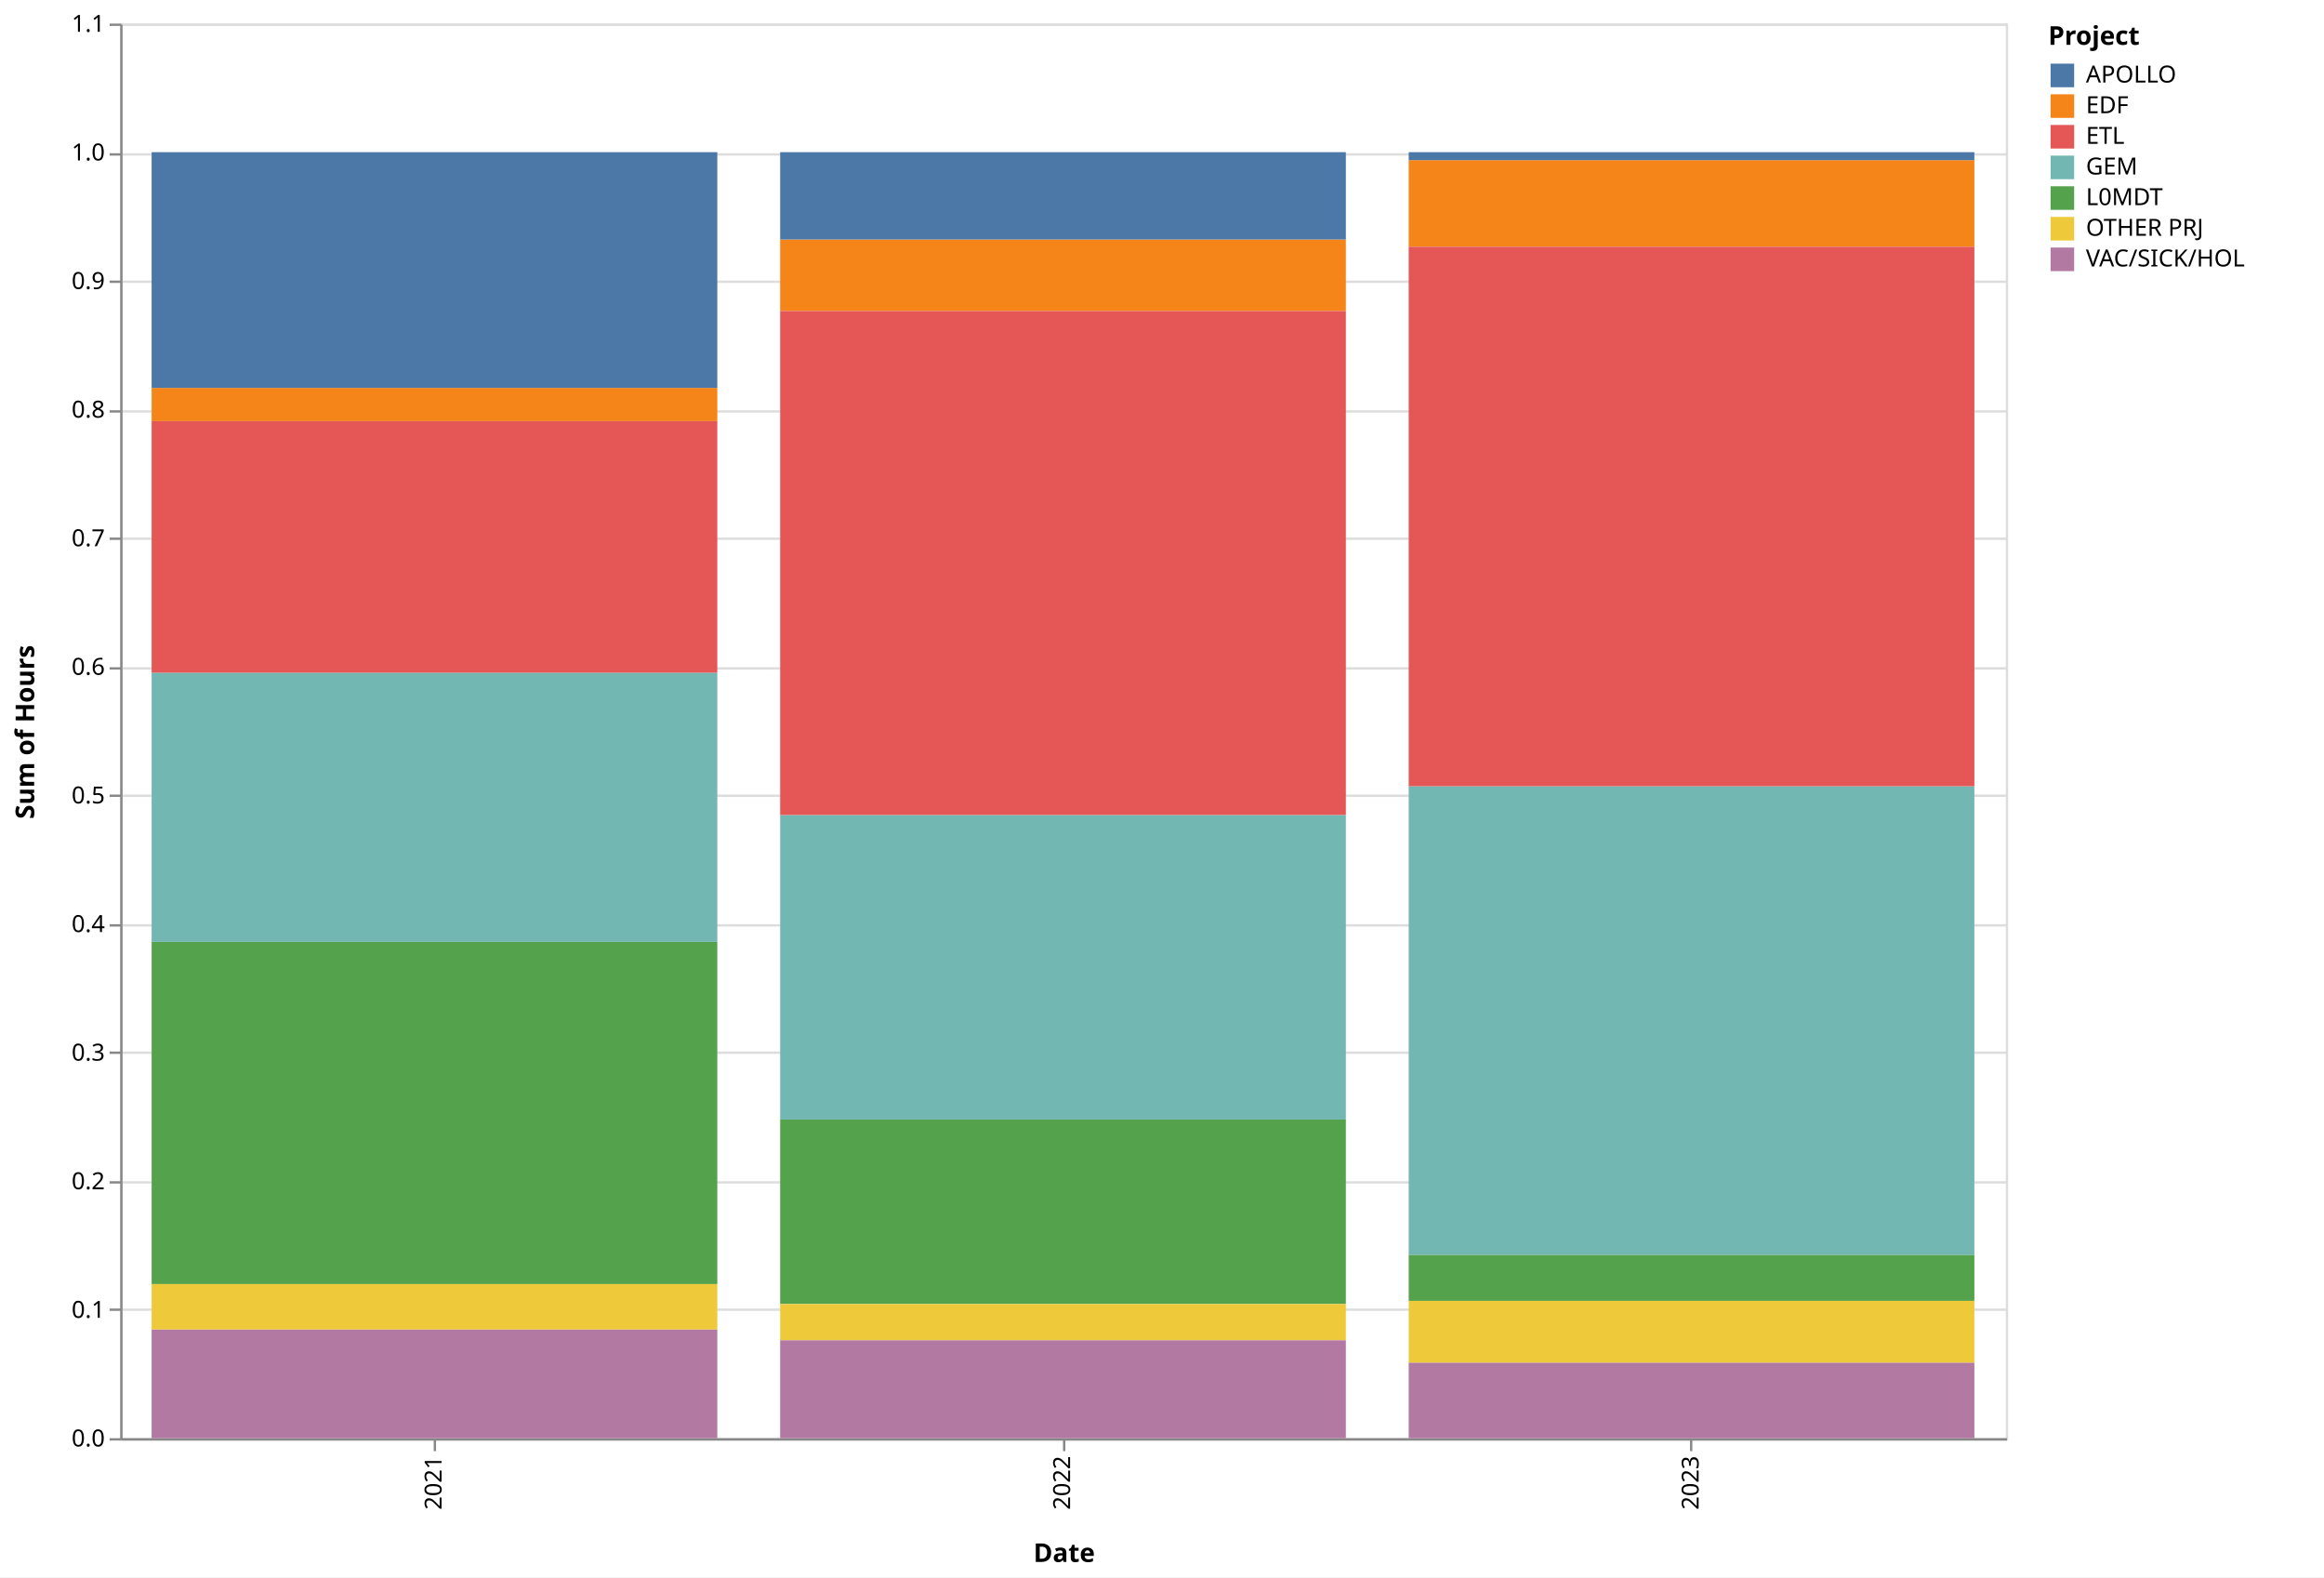
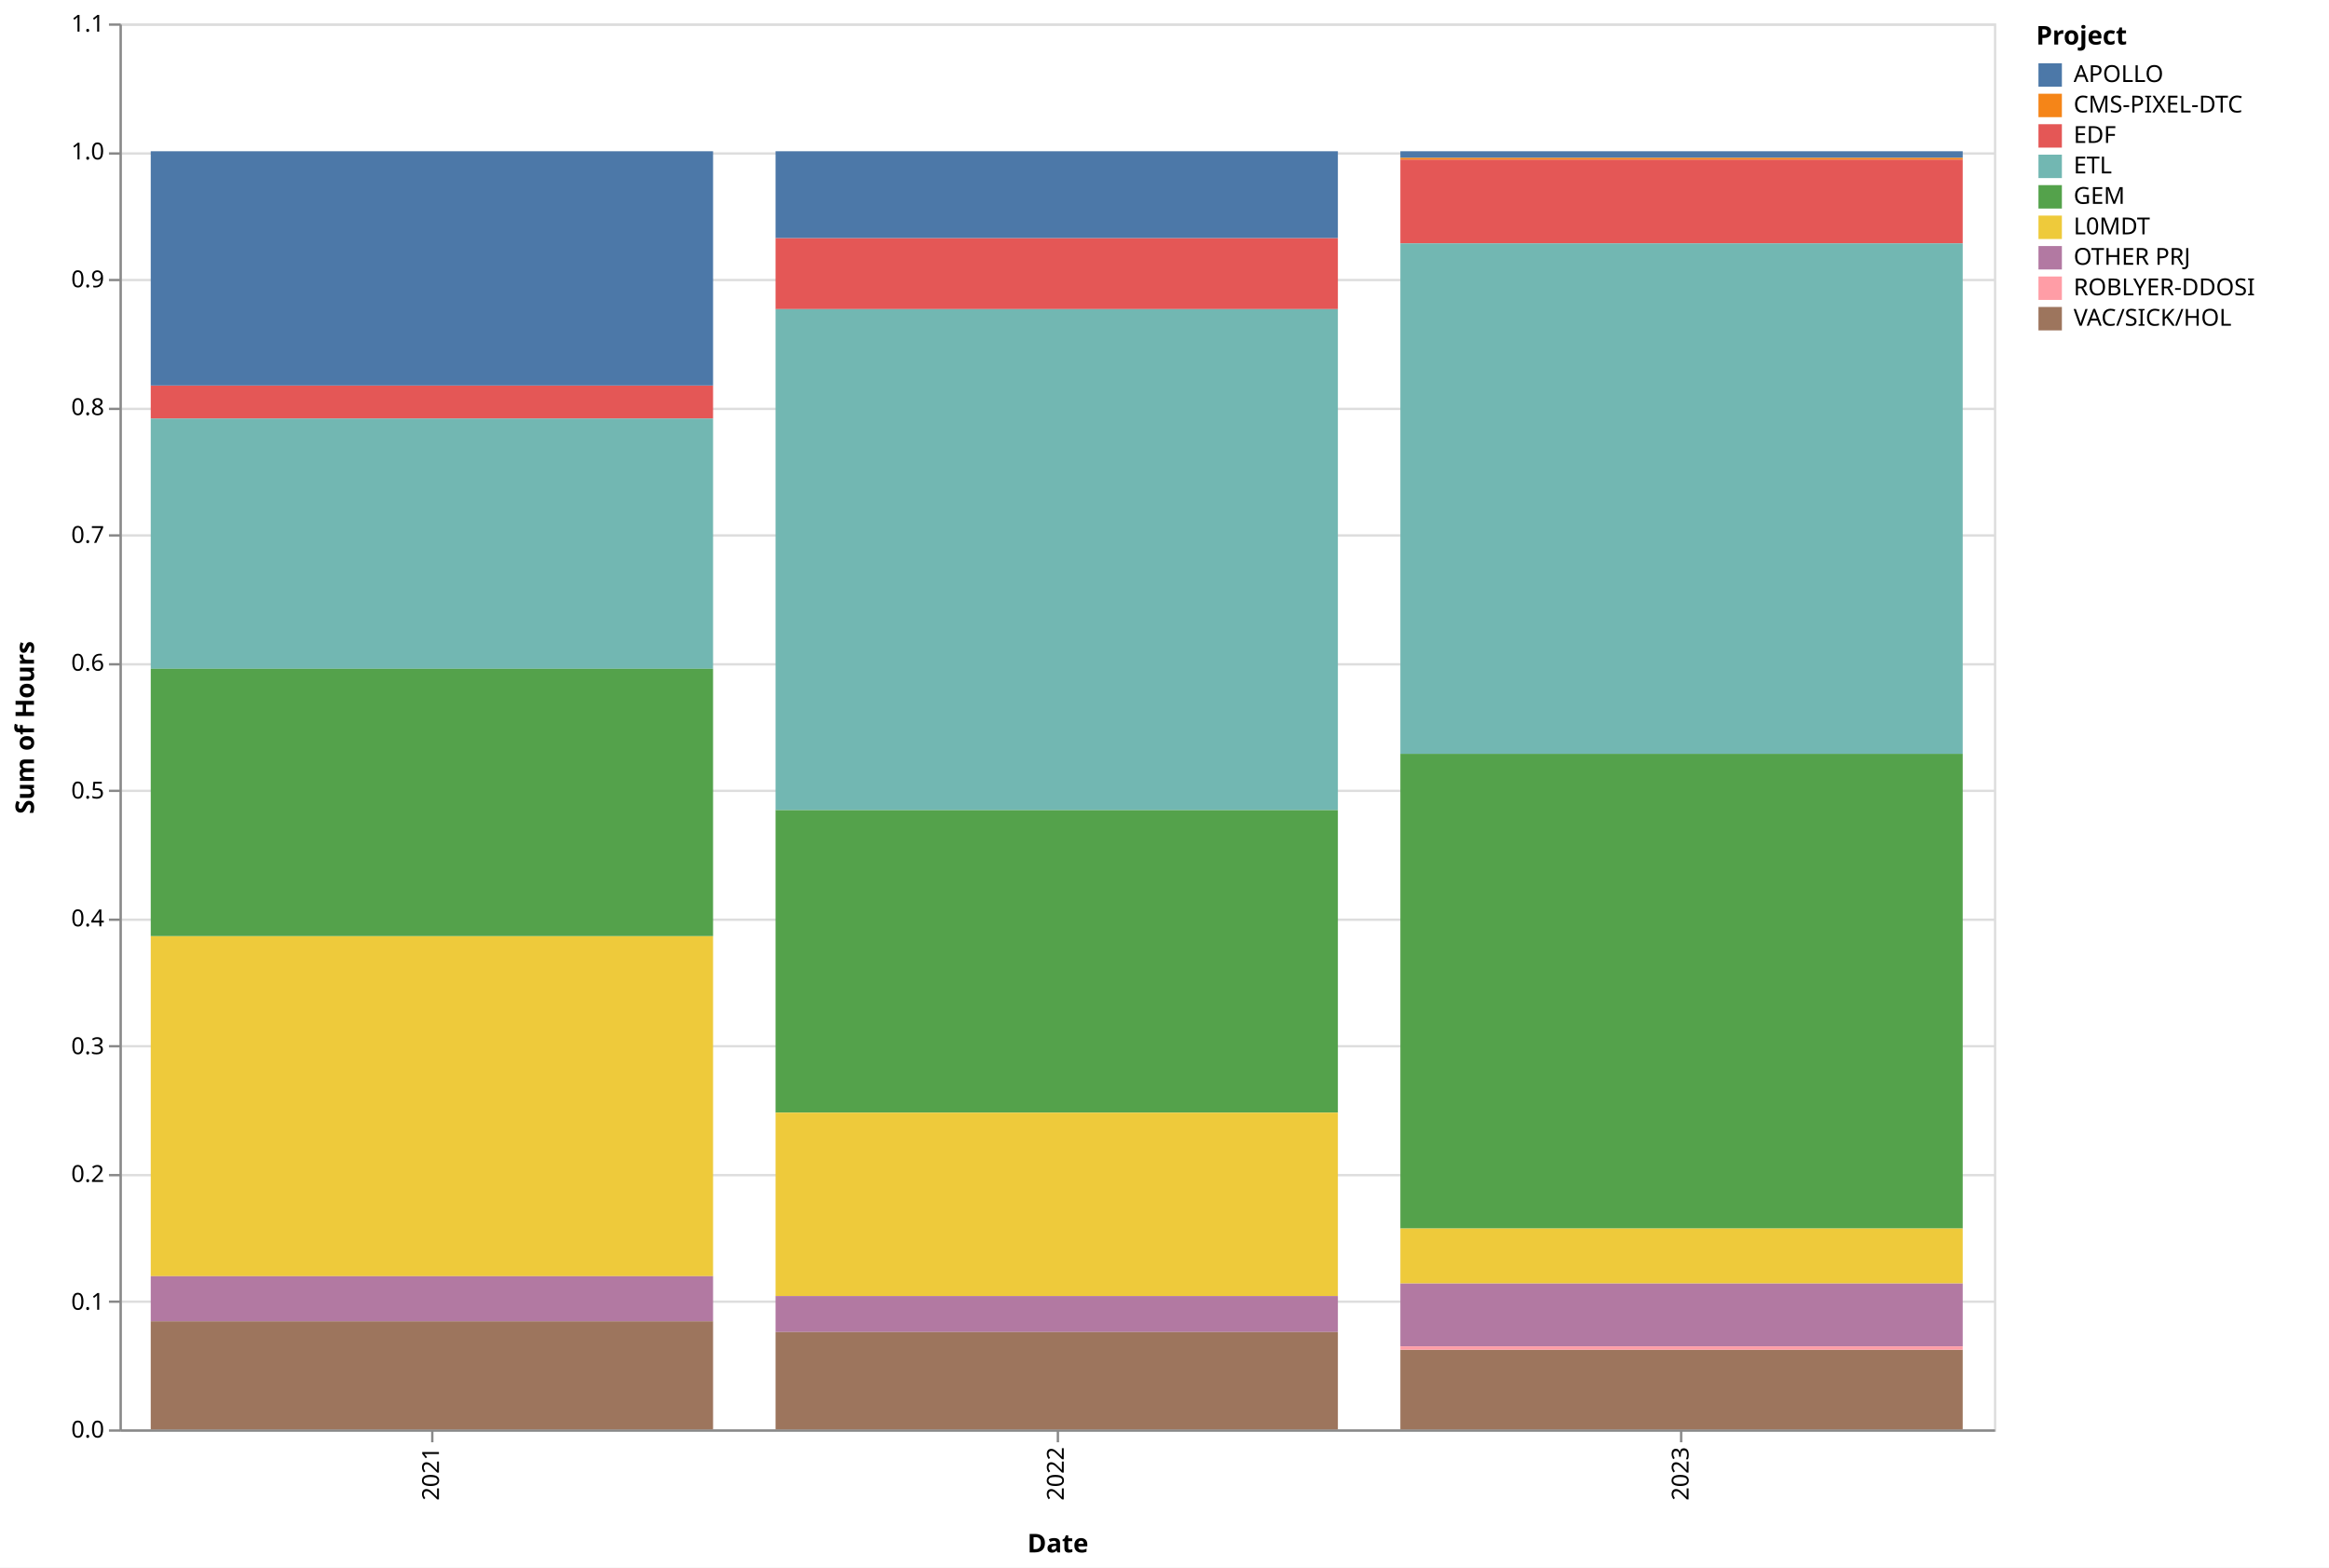
- <svg xmlns="http://www.w3.org/2000/svg" class="marks" width="986" height="669" viewBox="0 0 986 669" version="1.1">
-   <rect width="986" height="669" style="fill: white;" />
+ <svg xmlns="http://www.w3.org/2000/svg" class="marks" width="994" height="669" viewBox="0 0 994 669" version="1.1">
+   <rect width="994" height="669" style="fill: white;" />
  <g transform="translate(51,10)">
    <g class="mark-group role-frame root">
      <g transform="translate(0,0)">
        <path class="background" d="M0.5,0.5h800v600h-800Z" style="fill: none; stroke: #ddd;" />
        <g>
          <g class="mark-group role-axis">
            <g transform="translate(0.5,0.5)">
              <path class="background" d="M0,0h0v0h0Z" style="pointer-events: none; fill: none;" />
              <g>
                <g class="mark-rule role-axis-grid" style="pointer-events: none;">
                  <line transform="translate(0,600)" x2="800" y2="0" style="fill: none; stroke: #ddd; stroke-width: 1; opacity: 1;" />
                  <line transform="translate(0,545)" x2="800" y2="0" style="fill: none; stroke: #ddd; stroke-width: 1; opacity: 1;" />
                  <line transform="translate(0,491)" x2="800" y2="0" style="fill: none; stroke: #ddd; stroke-width: 1; opacity: 1;" />
                  <line transform="translate(0,436)" x2="800" y2="0" style="fill: none; stroke: #ddd; stroke-width: 1; opacity: 1;" />
                  <line transform="translate(0,382)" x2="800" y2="0" style="fill: none; stroke: #ddd; stroke-width: 1; opacity: 1;" />
                  <line transform="translate(0,327)" x2="800" y2="0" style="fill: none; stroke: #ddd; stroke-width: 1; opacity: 1;" />
                  <line transform="translate(0,273)" x2="800" y2="0" style="fill: none; stroke: #ddd; stroke-width: 1; opacity: 1;" />
                  <line transform="translate(0,218)" x2="800" y2="0" style="fill: none; stroke: #ddd; stroke-width: 1; opacity: 1;" />
                  <line transform="translate(0,164)" x2="800" y2="0" style="fill: none; stroke: #ddd; stroke-width: 1; opacity: 1;" />
                  <line transform="translate(0,109)" x2="800" y2="0" style="fill: none; stroke: #ddd; stroke-width: 1; opacity: 1;" />
                  <line transform="translate(0,55)" x2="800" y2="0" style="fill: none; stroke: #ddd; stroke-width: 1; opacity: 1;" />
                  <line transform="translate(0,0)" x2="800" y2="0" style="fill: none; stroke: #ddd; stroke-width: 1; opacity: 1;" />
                </g>
              </g>
              <path class="foreground" d="" style="pointer-events: none; display: none; fill: none;" />
            </g>
          </g>
          <g class="mark-group role-axis">
            <g transform="translate(0.5,600.5)">
              <path class="background" d="M0,0h0v0h0Z" style="pointer-events: none; fill: none;" />
              <g>
                <g class="mark-rule role-axis-tick" style="pointer-events: none;">
                  <line transform="translate(133,0)" x2="0" y2="5" style="fill: none; stroke: #888; stroke-width: 1; opacity: 1;" />
                  <line transform="translate(400,0)" x2="0" y2="5" style="fill: none; stroke: #888; stroke-width: 1; opacity: 1;" />
                  <line transform="translate(666,0)" x2="0" y2="5" style="fill: none; stroke: #888; stroke-width: 1; opacity: 1;" />
                </g>
                <g class="mark-text role-axis-label" style="pointer-events: none;">
                  <text text-anchor="end" transform="translate(132.8333,7) rotate(270) translate(0,3)" style="font-family: sans-serif; font-size: 10px; fill: #000; opacity: 1;">2021</text>
                  <text text-anchor="end" transform="translate(399.5,7) rotate(270) translate(0,3)" style="font-family: sans-serif; font-size: 10px; fill: #000; opacity: 1;">2022</text>
                  <text text-anchor="end" transform="translate(666.1667,7) rotate(270) translate(0,3)" style="font-family: sans-serif; font-size: 10px; fill: #000; opacity: 1;">2023</text>
                </g>
                <g class="mark-rule role-axis-domain" style="pointer-events: none;">
                  <line transform="translate(0,0)" x2="800" y2="0" style="fill: none; stroke: #888; stroke-width: 1; opacity: 1;" />
                </g>
                <g class="mark-text role-axis-title" style="pointer-events: none;">
                  <text text-anchor="middle" transform="translate(400,52)" style="font-family: sans-serif; font-size: 11px; font-weight: bold; fill: #000; opacity: 1;">Date</text>
                </g>
              </g>
              <path class="foreground" d="" style="pointer-events: none; display: none; fill: none;" />
            </g>
          </g>
          <g class="mark-group role-axis">
            <g transform="translate(0.5,0.5)">
              <path class="background" d="M0,0h0v0h0Z" style="pointer-events: none; fill: none;" />
              <g>
                <g class="mark-rule role-axis-tick" style="pointer-events: none;">
                  <line transform="translate(0,600)" x2="-5" y2="0" style="fill: none; stroke: #888; stroke-width: 1; opacity: 1;" />
                  <line transform="translate(0,545)" x2="-5" y2="0" style="fill: none; stroke: #888; stroke-width: 1; opacity: 1;" />
                  <line transform="translate(0,491)" x2="-5" y2="0" style="fill: none; stroke: #888; stroke-width: 1; opacity: 1;" />
                  <line transform="translate(0,436)" x2="-5" y2="0" style="fill: none; stroke: #888; stroke-width: 1; opacity: 1;" />
                  <line transform="translate(0,382)" x2="-5" y2="0" style="fill: none; stroke: #888; stroke-width: 1; opacity: 1;" />
                  <line transform="translate(0,327)" x2="-5" y2="0" style="fill: none; stroke: #888; stroke-width: 1; opacity: 1;" />
                  <line transform="translate(0,273)" x2="-5" y2="0" style="fill: none; stroke: #888; stroke-width: 1; opacity: 1;" />
                  <line transform="translate(0,218)" x2="-5" y2="0" style="fill: none; stroke: #888; stroke-width: 1; opacity: 1;" />
                  <line transform="translate(0,164)" x2="-5" y2="0" style="fill: none; stroke: #888; stroke-width: 1; opacity: 1;" />
                  <line transform="translate(0,109)" x2="-5" y2="0" style="fill: none; stroke: #888; stroke-width: 1; opacity: 1;" />
                  <line transform="translate(0,55)" x2="-5" y2="0" style="fill: none; stroke: #888; stroke-width: 1; opacity: 1;" />
                  <line transform="translate(0,0)" x2="-5" y2="0" style="fill: none; stroke: #888; stroke-width: 1; opacity: 1;" />
                </g>
                <g class="mark-text role-axis-label" style="pointer-events: none;">
                  <text text-anchor="end" transform="translate(-7,603)" style="font-family: sans-serif; font-size: 10px; fill: #000; opacity: 1;">0.0</text>
                  <text text-anchor="end" transform="translate(-7,548.4545)" style="font-family: sans-serif; font-size: 10px; fill: #000; opacity: 1;">0.1</text>
                  <text text-anchor="end" transform="translate(-7,493.9091)" style="font-family: sans-serif; font-size: 10px; fill: #000; opacity: 1;">0.2</text>
                  <text text-anchor="end" transform="translate(-7,439.3636)" style="font-family: sans-serif; font-size: 10px; fill: #000; opacity: 1;">0.3</text>
                  <text text-anchor="end" transform="translate(-7,384.8182)" style="font-family: sans-serif; font-size: 10px; fill: #000; opacity: 1;">0.4</text>
                  <text text-anchor="end" transform="translate(-7,330.2727)" style="font-family: sans-serif; font-size: 10px; fill: #000; opacity: 1;">0.5</text>
                  <text text-anchor="end" transform="translate(-7,275.7273)" style="font-family: sans-serif; font-size: 10px; fill: #000; opacity: 1;">0.6</text>
                  <text text-anchor="end" transform="translate(-7,221.1818)" style="font-family: sans-serif; font-size: 10px; fill: #000; opacity: 1;">0.7</text>
                  <text text-anchor="end" transform="translate(-7,166.6364)" style="font-family: sans-serif; font-size: 10px; fill: #000; opacity: 1;">0.8</text>
                  <text text-anchor="end" transform="translate(-7,112.0909)" style="font-family: sans-serif; font-size: 10px; fill: #000; opacity: 1;">0.9</text>
                  <text text-anchor="end" transform="translate(-7,57.54545)" style="font-family: sans-serif; font-size: 10px; fill: #000; opacity: 1;">1.0</text>
                  <text text-anchor="end" transform="translate(-7,3)" style="font-family: sans-serif; font-size: 10px; fill: #000; opacity: 1;">1.1</text>
                </g>
                <g class="mark-rule role-axis-domain" style="pointer-events: none;">
                  <line transform="translate(0,600)" x2="0" y2="-600" style="fill: none; stroke: #888; stroke-width: 1; opacity: 1;" />
                </g>
                <g class="mark-text role-axis-title" style="pointer-events: none;">
                  <text text-anchor="middle" transform="translate(-35,300) rotate(-90) translate(0,-2)" style="font-family: sans-serif; font-size: 11px; font-weight: bold; fill: #000; opacity: 1;">Sum of Hours</text>
                </g>
              </g>
              <path class="foreground" d="" style="pointer-events: none; display: none; fill: none;" />
            </g>
          </g>
          <g class="mark-rect role-mark marks">
-             <path d="M13.333,154.52h240v14.099h-240Z" style="fill: #f58518;" />
+             <path d="M13.333,154.52h240v14.099h-240Z" style="fill: #e45756;" />
            <path d="M13.333,54.545h240v99.975h-240Z" style="fill: #4c78a8;" />
-             <path d="M13.333,168.619h240v106.784h-240Z" style="fill: #e45756;" />
-             <path d="M13.333,389.476h240v145.155h-240Z" style="fill: #54a24b;" />
-             <path d="M13.333,275.403h240v114.074h-240Z" style="fill: #72b7b2;" />
-             <path d="M13.333,553.858h240v46.142h-240Z" style="fill: #b279a2;" />
-             <path d="M13.333,534.632h240v19.226h-240Z" style="fill: #eeca3b;" />
-             <path d="M280,91.581h240v30.347h-240Z" style="fill: #f58518;" />
-             <path d="M280,335.658h240v129.176h-240Z" style="fill: #72b7b2;" />
-             <path d="M280,464.834h240v78.264h-240Z" style="fill: #54a24b;" />
-             <path d="M280,121.929h240v213.73h-240Z" style="fill: #e45756;" />
-             <path d="M280,543.099h240v15.373h-240Z" style="fill: #eeca3b;" />
+             <path d="M13.333,168.619h240v106.784h-240Z" style="fill: #72b7b2;" />
+             <path d="M13.333,389.476h240v145.155h-240Z" style="fill: #eeca3b;" />
+             <path d="M13.333,275.403h240v114.074h-240Z" style="fill: #54a24b;" />
+             <path d="M13.333,553.858h240v46.142h-240Z" style="fill: #9d755d;" />
+             <path d="M13.333,534.632h240v19.226h-240Z" style="fill: #b279a2;" />
+             <path d="M280,91.581h240v30.347h-240Z" style="fill: #e45756;" />
+             <path d="M280,335.658h240v129.176h-240Z" style="fill: #54a24b;" />
+             <path d="M280,464.834h240v78.264h-240Z" style="fill: #eeca3b;" />
+             <path d="M280,121.929h240v213.73h-240Z" style="fill: #72b7b2;" />
+             <path d="M280,543.099h240v15.373h-240Z" style="fill: #b279a2;" />
            <path d="M280,54.545h240v37.036h-240Z" style="fill: #4c78a8;" />
-             <path d="M280,558.472h240v41.528h-240Z" style="fill: #b279a2;" />
-             <path d="M546.667,567.914h240v32.086h-240Z" style="fill: #b279a2;" />
-             <path d="M546.667,323.473h240v198.846h-240Z" style="fill: #72b7b2;" />
-             <path d="M546.667,57.923h240v36.73h-240Z" style="fill: #f58518;" />
-             <path d="M546.667,94.652h240v228.821h-240Z" style="fill: #e45756;" />
-             <path d="M546.667,541.739h240v26.175h-240Z" style="fill: #eeca3b;" />
-             <path d="M546.667,522.319h240v19.42h-240Z" style="fill: #54a24b;" />
-             <path d="M546.667,54.545h240v3.377h-240Z" style="fill: #4c78a8;" />
+             <path d="M280,558.472h240v41.528h-240Z" style="fill: #9d755d;" />
+             <path d="M546.667,565.998h240v34.002h-240Z" style="fill: #9d755d;" />
+             <path d="M546.667,311.688h240v202.597h-240Z" style="fill: #54a24b;" />
+             <path d="M546.667,58.087h240v35.773h-240Z" style="fill: #e45756;" />
+             <path d="M546.667,93.861h240v217.828h-240Z" style="fill: #72b7b2;" />
+             <path d="M546.667,537.662h240v26.919h-240Z" style="fill: #b279a2;" />
+             <path d="M546.667,514.286h240v23.377h-240Z" style="fill: #eeca3b;" />
+             <path d="M546.667,54.545h240v2.834h-240Z" style="fill: #4c78a8;" />
+             <path d="M546.667,564.581h240v1.417h-240Z" style="fill: #ff9da6;" />
+             <path d="M546.667,57.379h240v0.708h-240Z" style="fill: #f58518;" />
          </g>
          <g class="mark-group role-legend">
            <g transform="translate(818,0)">
-               <path class="background" d="M0,0h112v105h-112Z" style="pointer-events: none; fill: none;" />
+               <path class="background" d="M0,0h120v131h-120Z" style="pointer-events: none; fill: none;" />
              <g>
                <g class="mark-group role-legend-entry">
                  <g transform="translate(0,16)">
                    <path class="background" d="M0,0h0v0h0Z" style="pointer-events: none; fill: none;" />
                    <g>
                      <g class="mark-group role-scope">
                        <g transform="translate(0,0)">
-                           <path class="background" d="M0,0h112v11h-112Z" style="pointer-events: none; fill: none; opacity: 1;" />
+                           <path class="background" d="M0,0h120v11h-120Z" style="pointer-events: none; fill: none; opacity: 1;" />
                          <g>
                            <g class="mark-symbol role-legend-symbol" style="pointer-events: none;">
                              <path transform="translate(6,6)" d="M-5,-5h10v10h-10Z" style="fill: #4c78a8; stroke-width: 1.5; opacity: 1;" />
                            </g>
                            <g class="mark-text role-legend-label" style="pointer-events: none;">
                              <text text-anchor="start" transform="translate(16,9)" style="font-family: sans-serif; font-size: 10px; fill: #000; opacity: 1;">APOLLO</text>
                            </g>
                          </g>
                          <path class="foreground" d="" style="pointer-events: none; display: none; fill: none;" />
                        </g>
                        <g transform="translate(0,13)">
-                           <path class="background" d="M0,0h112v11h-112Z" style="pointer-events: none; fill: none; opacity: 1;" />
+                           <path class="background" d="M0,0h120v11h-120Z" style="pointer-events: none; fill: none; opacity: 1;" />
                          <g>
                            <g class="mark-symbol role-legend-symbol" style="pointer-events: none;">
                              <path transform="translate(6,6)" d="M-5,-5h10v10h-10Z" style="fill: #f58518; stroke-width: 1.5; opacity: 1;" />
                            </g>
                            <g class="mark-text role-legend-label" style="pointer-events: none;">
+                               <text text-anchor="start" transform="translate(16,9)" style="font-family: sans-serif; font-size: 10px; fill: #000; opacity: 1;">CMS-PIXEL-DTC</text>
+                             </g>
+                           </g>
+                           <path class="foreground" d="" style="pointer-events: none; display: none; fill: none;" />
+                         </g>
+                         <g transform="translate(0,26)">
+                           <path class="background" d="M0,0h120v11h-120Z" style="pointer-events: none; fill: none; opacity: 1;" />
+                           <g>
+                             <g class="mark-symbol role-legend-symbol" style="pointer-events: none;">
+                               <path transform="translate(6,6)" d="M-5,-5h10v10h-10Z" style="fill: #e45756; stroke-width: 1.5; opacity: 1;" />
+                             </g>
+                             <g class="mark-text role-legend-label" style="pointer-events: none;">
                              <text text-anchor="start" transform="translate(16,9)" style="font-family: sans-serif; font-size: 10px; fill: #000; opacity: 1;">EDF</text>
                            </g>
                          </g>
                          <path class="foreground" d="" style="pointer-events: none; display: none; fill: none;" />
                        </g>
-                         <g transform="translate(0,26)">
-                           <path class="background" d="M0,0h112v11h-112Z" style="pointer-events: none; fill: none; opacity: 1;" />
-                           <g>
-                             <g class="mark-symbol role-legend-symbol" style="pointer-events: none;">
-                               <path transform="translate(6,6)" d="M-5,-5h10v10h-10Z" style="fill: #e45756; stroke-width: 1.5; opacity: 1;" />
+                         <g transform="translate(0,39)">
+                           <path class="background" d="M0,0h120v11h-120Z" style="pointer-events: none; fill: none; opacity: 1;" />
+                           <g>
+                             <g class="mark-symbol role-legend-symbol" style="pointer-events: none;">
+                               <path transform="translate(6,6)" d="M-5,-5h10v10h-10Z" style="fill: #72b7b2; stroke-width: 1.5; opacity: 1;" />
                            </g>
                            <g class="mark-text role-legend-label" style="pointer-events: none;">
                              <text text-anchor="start" transform="translate(16,9)" style="font-family: sans-serif; font-size: 10px; fill: #000; opacity: 1;">ETL</text>
                            </g>
                          </g>
                          <path class="foreground" d="" style="pointer-events: none; display: none; fill: none;" />
                        </g>
-                         <g transform="translate(0,39)">
-                           <path class="background" d="M0,0h112v11h-112Z" style="pointer-events: none; fill: none; opacity: 1;" />
-                           <g>
-                             <g class="mark-symbol role-legend-symbol" style="pointer-events: none;">
-                               <path transform="translate(6,6)" d="M-5,-5h10v10h-10Z" style="fill: #72b7b2; stroke-width: 1.5; opacity: 1;" />
+                         <g transform="translate(0,52)">
+                           <path class="background" d="M0,0h120v11h-120Z" style="pointer-events: none; fill: none; opacity: 1;" />
+                           <g>
+                             <g class="mark-symbol role-legend-symbol" style="pointer-events: none;">
+                               <path transform="translate(6,6)" d="M-5,-5h10v10h-10Z" style="fill: #54a24b; stroke-width: 1.5; opacity: 1;" />
                            </g>
                            <g class="mark-text role-legend-label" style="pointer-events: none;">
                              <text text-anchor="start" transform="translate(16,9)" style="font-family: sans-serif; font-size: 10px; fill: #000; opacity: 1;">GEM</text>
                            </g>
                          </g>
                          <path class="foreground" d="" style="pointer-events: none; display: none; fill: none;" />
                        </g>
-                         <g transform="translate(0,52)">
-                           <path class="background" d="M0,0h112v11h-112Z" style="pointer-events: none; fill: none; opacity: 1;" />
-                           <g>
-                             <g class="mark-symbol role-legend-symbol" style="pointer-events: none;">
-                               <path transform="translate(6,6)" d="M-5,-5h10v10h-10Z" style="fill: #54a24b; stroke-width: 1.5; opacity: 1;" />
+                         <g transform="translate(0,65)">
+                           <path class="background" d="M0,0h120v11h-120Z" style="pointer-events: none; fill: none; opacity: 1;" />
+                           <g>
+                             <g class="mark-symbol role-legend-symbol" style="pointer-events: none;">
+                               <path transform="translate(6,6)" d="M-5,-5h10v10h-10Z" style="fill: #eeca3b; stroke-width: 1.5; opacity: 1;" />
                            </g>
                            <g class="mark-text role-legend-label" style="pointer-events: none;">
                              <text text-anchor="start" transform="translate(16,9)" style="font-family: sans-serif; font-size: 10px; fill: #000; opacity: 1;">L0MDT</text>
                            </g>
                          </g>
                          <path class="foreground" d="" style="pointer-events: none; display: none; fill: none;" />
                        </g>
-                         <g transform="translate(0,65)">
-                           <path class="background" d="M0,0h112v11h-112Z" style="pointer-events: none; fill: none; opacity: 1;" />
-                           <g>
-                             <g class="mark-symbol role-legend-symbol" style="pointer-events: none;">
-                               <path transform="translate(6,6)" d="M-5,-5h10v10h-10Z" style="fill: #eeca3b; stroke-width: 1.5; opacity: 1;" />
+                         <g transform="translate(0,78)">
+                           <path class="background" d="M0,0h120v11h-120Z" style="pointer-events: none; fill: none; opacity: 1;" />
+                           <g>
+                             <g class="mark-symbol role-legend-symbol" style="pointer-events: none;">
+                               <path transform="translate(6,6)" d="M-5,-5h10v10h-10Z" style="fill: #b279a2; stroke-width: 1.5; opacity: 1;" />
                            </g>
                            <g class="mark-text role-legend-label" style="pointer-events: none;">
                              <text text-anchor="start" transform="translate(16,9)" style="font-family: sans-serif; font-size: 10px; fill: #000; opacity: 1;">OTHER PRJ</text>
                            </g>
                          </g>
                          <path class="foreground" d="" style="pointer-events: none; display: none; fill: none;" />
                        </g>
-                         <g transform="translate(0,78)">
-                           <path class="background" d="M0,0h112v11h-112Z" style="pointer-events: none; fill: none; opacity: 1;" />
-                           <g>
-                             <g class="mark-symbol role-legend-symbol" style="pointer-events: none;">
-                               <path transform="translate(6,6)" d="M-5,-5h10v10h-10Z" style="fill: #b279a2; stroke-width: 1.5; opacity: 1;" />
+                         <g transform="translate(0,91)">
+                           <path class="background" d="M0,0h120v11h-120Z" style="pointer-events: none; fill: none; opacity: 1;" />
+                           <g>
+                             <g class="mark-symbol role-legend-symbol" style="pointer-events: none;">
+                               <path transform="translate(6,6)" d="M-5,-5h10v10h-10Z" style="fill: #ff9da6; stroke-width: 1.5; opacity: 1;" />
+                             </g>
+                             <g class="mark-text role-legend-label" style="pointer-events: none;">
+                               <text text-anchor="start" transform="translate(16,9)" style="font-family: sans-serif; font-size: 10px; fill: #000; opacity: 1;">ROBLYER-DDOSI</text>
+                             </g>
+                           </g>
+                           <path class="foreground" d="" style="pointer-events: none; display: none; fill: none;" />
+                         </g>
+                         <g transform="translate(0,104)">
+                           <path class="background" d="M0,0h120v11h-120Z" style="pointer-events: none; fill: none; opacity: 1;" />
+                           <g>
+                             <g class="mark-symbol role-legend-symbol" style="pointer-events: none;">
+                               <path transform="translate(6,6)" d="M-5,-5h10v10h-10Z" style="fill: #9d755d; stroke-width: 1.5; opacity: 1;" />
                            </g>
                            <g class="mark-text role-legend-label" style="pointer-events: none;">
                              <text text-anchor="start" transform="translate(16,9)" style="font-family: sans-serif; font-size: 10px; fill: #000; opacity: 1;">VAC/SICK/HOL</text>
                            </g>
                          </g>
                          <path class="foreground" d="" style="pointer-events: none; display: none; fill: none;" />
                        </g>
                      </g>
                    </g>
                    <path class="foreground" d="" style="pointer-events: none; display: none; fill: none;" />
                  </g>
                </g>
                <g class="mark-text role-legend-title" style="pointer-events: none;">
                  <text text-anchor="start" transform="translate(0,9)" style="font-family: sans-serif; font-size: 11px; font-weight: bold; fill: #000; opacity: 1;">Project</text>
                </g>
              </g>
              <path class="foreground" d="" style="pointer-events: none; display: none; fill: none;" />
            </g>
          </g>
        </g>
        <path class="foreground" d="" style="display: none; fill: none;" />
      </g>
    </g>
  </g>
</svg>
